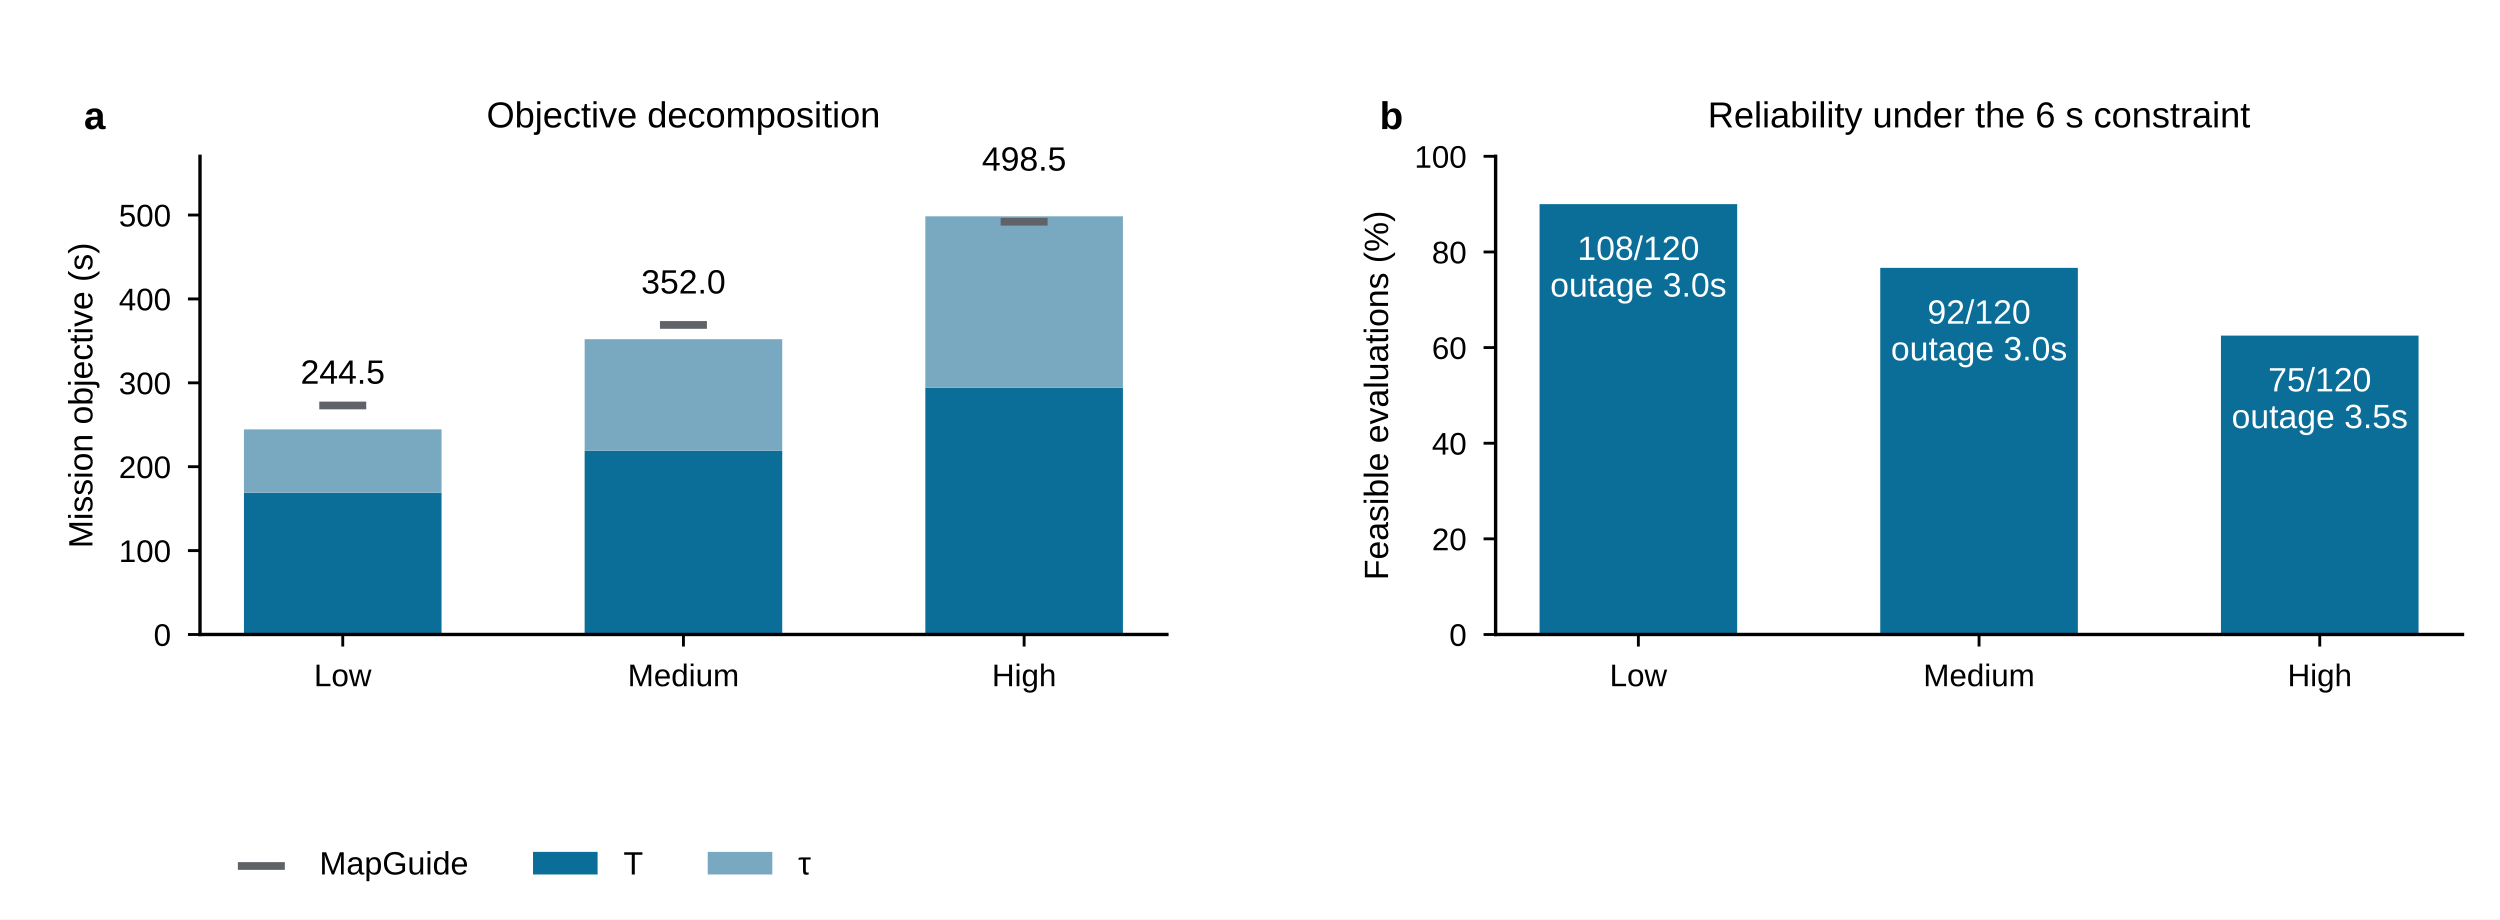
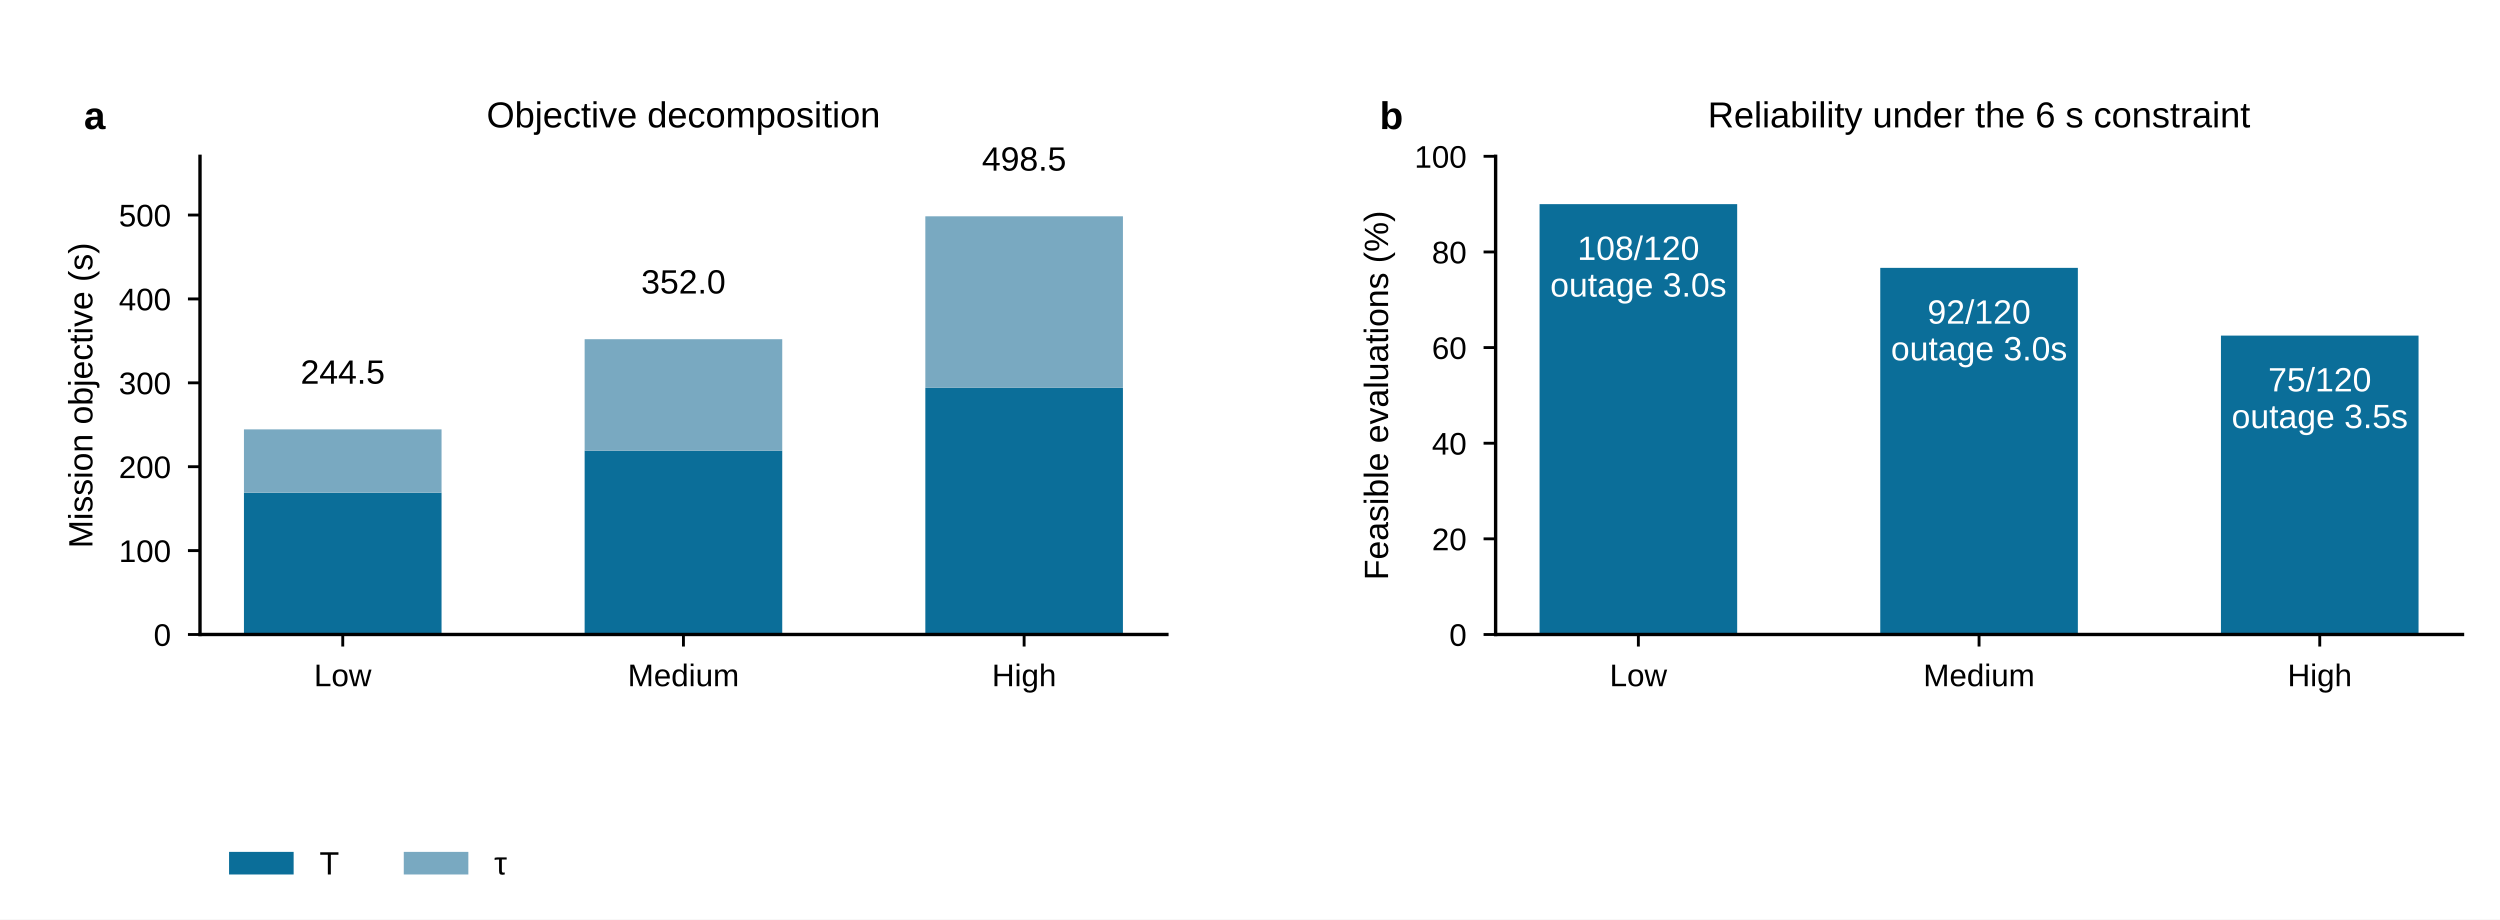
<svg xmlns="http://www.w3.org/2000/svg" xmlns:xlink="http://www.w3.org/1999/xlink" width="518.74pt" height="190.8pt" viewBox="0 0 518.74 190.8" version="1.1">
  <defs>
    <style type="text/css">*{stroke-linejoin: round; stroke-linecap: butt}</style>
  </defs>
  <g id="figure_1">
    <g id="patch_1">
      <path d="M 0 190.8 L 518.74 190.8 L 518.74 0 L 0 0 z " style="fill: #ffffff" />
    </g>
    <g id="axes_1">
      <g id="patch_2">
        <path d="M 41.499 131.652 L 242.123 131.652 L 242.123 32.436 L 41.499 32.436 z " style="fill: #ffffff" />
      </g>
      <g id="patch_3">
-         <path d="M 50.618 131.652 L 91.62 131.652 L 91.62 102.235 L 50.618 102.235 z " clip-path="url(#pc7e6e135e7)" style="fill: #0b6e99" />
+         <path d="M 50.618 131.652 L 91.62 131.652 L 91.62 102.235 L 50.618 102.235 z " clip-path="url(#p9fe1646c90)" style="fill: #0b6e99" />
      </g>
      <g id="patch_4">
-         <path d="M 121.31 131.652 L 162.312 131.652 L 162.312 93.532 L 121.31 93.532 z " clip-path="url(#pc7e6e135e7)" style="fill: #0b6e99" />
+         <path d="M 121.31 131.652 L 162.312 131.652 L 162.312 93.532 L 121.31 93.532 z " clip-path="url(#p9fe1646c90)" style="fill: #0b6e99" />
      </g>
      <g id="patch_5">
-         <path d="M 192.002 131.652 L 233.004 131.652 L 233.004 80.477 L 192.002 80.477 z " clip-path="url(#pc7e6e135e7)" style="fill: #0b6e99" />
+         <path d="M 192.002 131.652 L 233.004 131.652 L 233.004 80.477 L 192.002 80.477 z " clip-path="url(#p9fe1646c90)" style="fill: #0b6e99" />
      </g>
      <g id="patch_6">
-         <path d="M 50.618 102.235 L 91.62 102.235 L 91.62 89.094 L 50.618 89.094 z " clip-path="url(#pc7e6e135e7)" style="fill: #79a9c1" />
+         <path d="M 50.618 102.235 L 91.62 102.235 L 91.62 89.094 L 50.618 89.094 z " clip-path="url(#p9fe1646c90)" style="fill: #79a9c1" />
      </g>
      <g id="patch_7">
-         <path d="M 121.31 93.532 L 162.312 93.532 L 162.312 70.382 L 121.31 70.382 z " clip-path="url(#pc7e6e135e7)" style="fill: #79a9c1" />
+         <path d="M 121.31 93.532 L 162.312 93.532 L 162.312 70.382 L 121.31 70.382 z " clip-path="url(#p9fe1646c90)" style="fill: #79a9c1" />
      </g>
      <g id="patch_8">
-         <path d="M 192.002 80.477 L 233.004 80.477 L 233.004 44.882 L 192.002 44.882 z " clip-path="url(#pc7e6e135e7)" style="fill: #79a9c1" />
+         <path d="M 192.002 80.477 L 233.004 80.477 L 233.004 44.882 L 192.002 44.882 z " clip-path="url(#p9fe1646c90)" style="fill: #79a9c1" />
      </g>
      <g id="matplotlib.axis_1">
        <g id="xtick_1">
          <g id="line2d_1">
            <defs>
-               <path id="m2dbc4026cd" d="M 0 0 L 0 2.5 " style="stroke: #000000; stroke-width: 0.6" />
+               <path id="m3ebfd9ffa0" d="M 0 0 L 0 2.5 " style="stroke: #000000; stroke-width: 0.6" />
            </defs>
            <g>
-               <use xlink:href="#m2dbc4026cd" x="71.119" y="131.652" style="stroke: #000000; stroke-width: 0.6" />
+               <use xlink:href="#m3ebfd9ffa0" x="71.119" y="131.652" style="stroke: #000000; stroke-width: 0.6" />
            </g>
          </g>
          <g id="text_1">
            <text style="font-size: 6.5px; font-family: 'Arial', 'Helvetica', 'Liberation Sans', 'DejaVu Sans', sans-serif; text-anchor: middle" x="71.119" y="142.384" transform="rotate(-0 71.11916 142.3842)">Low</text>
          </g>
        </g>
        <g id="xtick_2">
          <g id="line2d_2">
            <g>
-               <use xlink:href="#m2dbc4026cd" x="141.811" y="131.652" style="stroke: #000000; stroke-width: 0.6" />
+               <use xlink:href="#m3ebfd9ffa0" x="141.811" y="131.652" style="stroke: #000000; stroke-width: 0.6" />
            </g>
          </g>
          <g id="text_2">
            <text style="font-size: 6.5px; font-family: 'Arial', 'Helvetica', 'Liberation Sans', 'DejaVu Sans', sans-serif; text-anchor: middle" x="141.811" y="142.384" transform="rotate(-0 141.8111 142.3842)">Medium</text>
          </g>
        </g>
        <g id="xtick_3">
          <g id="line2d_3">
            <g>
-               <use xlink:href="#m2dbc4026cd" x="212.503" y="131.652" style="stroke: #000000; stroke-width: 0.6" />
+               <use xlink:href="#m3ebfd9ffa0" x="212.503" y="131.652" style="stroke: #000000; stroke-width: 0.6" />
            </g>
          </g>
          <g id="text_3">
            <text style="font-size: 6.5px; font-family: 'Arial', 'Helvetica', 'Liberation Sans', 'DejaVu Sans', sans-serif; text-anchor: middle" x="212.503" y="142.384" transform="rotate(-0 212.5031 142.3842)">High</text>
          </g>
        </g>
      </g>
      <g id="matplotlib.axis_2">
        <g id="ytick_1">
          <g id="line2d_4">
            <defs>
-               <path id="m120cd5b470" d="M 0 0 L -2.5 0 " style="stroke: #000000; stroke-width: 0.6" />
+               <path id="m1c35c4b4d1" d="M 0 0 L -2.5 0 " style="stroke: #000000; stroke-width: 0.6" />
            </defs>
            <g>
-               <use xlink:href="#m120cd5b470" x="41.499" y="131.652" style="stroke: #000000; stroke-width: 0.6" />
+               <use xlink:href="#m1c35c4b4d1" x="41.499" y="131.652" style="stroke: #000000; stroke-width: 0.6" />
            </g>
          </g>
          <g id="text_4">
            <text style="font-size: 6.5px; font-family: 'Arial', 'Helvetica', 'Liberation Sans', 'DejaVu Sans', sans-serif; text-anchor: end" x="35.499" y="134.018" transform="rotate(-0 35.49921 134.0181)">0</text>
          </g>
        </g>
        <g id="ytick_2">
          <g id="line2d_5">
            <g>
-               <use xlink:href="#m120cd5b470" x="41.499" y="114.246" style="stroke: #000000; stroke-width: 0.6" />
+               <use xlink:href="#m1c35c4b4d1" x="41.499" y="114.246" style="stroke: #000000; stroke-width: 0.6" />
            </g>
          </g>
          <g id="text_5">
            <text style="font-size: 6.5px; font-family: 'Arial', 'Helvetica', 'Liberation Sans', 'DejaVu Sans', sans-serif; text-anchor: end" x="35.499" y="116.612" transform="rotate(-0 35.49921 116.6118)">100</text>
          </g>
        </g>
        <g id="ytick_3">
          <g id="line2d_6">
            <g>
-               <use xlink:href="#m120cd5b470" x="41.499" y="96.839" style="stroke: #000000; stroke-width: 0.6" />
+               <use xlink:href="#m1c35c4b4d1" x="41.499" y="96.839" style="stroke: #000000; stroke-width: 0.6" />
            </g>
          </g>
          <g id="text_6">
            <text style="font-size: 6.5px; font-family: 'Arial', 'Helvetica', 'Liberation Sans', 'DejaVu Sans', sans-serif; text-anchor: end" x="35.499" y="99.205" transform="rotate(-0 35.49921 99.20546)">200</text>
          </g>
        </g>
        <g id="ytick_4">
          <g id="line2d_7">
            <g>
-               <use xlink:href="#m120cd5b470" x="41.499" y="79.433" style="stroke: #000000; stroke-width: 0.6" />
+               <use xlink:href="#m1c35c4b4d1" x="41.499" y="79.433" style="stroke: #000000; stroke-width: 0.6" />
            </g>
          </g>
          <g id="text_7">
            <text style="font-size: 6.5px; font-family: 'Arial', 'Helvetica', 'Liberation Sans', 'DejaVu Sans', sans-serif; text-anchor: end" x="35.499" y="81.799" transform="rotate(-0 35.49921 81.79914)">300</text>
          </g>
        </g>
        <g id="ytick_5">
          <g id="line2d_8">
            <g>
-               <use xlink:href="#m120cd5b470" x="41.499" y="62.027" style="stroke: #000000; stroke-width: 0.6" />
+               <use xlink:href="#m1c35c4b4d1" x="41.499" y="62.027" style="stroke: #000000; stroke-width: 0.6" />
            </g>
          </g>
          <g id="text_8">
            <text style="font-size: 6.5px; font-family: 'Arial', 'Helvetica', 'Liberation Sans', 'DejaVu Sans', sans-serif; text-anchor: end" x="35.499" y="64.393" transform="rotate(-0 35.49921 64.39283)">400</text>
          </g>
        </g>
        <g id="ytick_6">
          <g id="line2d_9">
            <g>
-               <use xlink:href="#m120cd5b470" x="41.499" y="44.62" style="stroke: #000000; stroke-width: 0.6" />
+               <use xlink:href="#m1c35c4b4d1" x="41.499" y="44.62" style="stroke: #000000; stroke-width: 0.6" />
            </g>
          </g>
          <g id="text_9">
            <text style="font-size: 6.5px; font-family: 'Arial', 'Helvetica', 'Liberation Sans', 'DejaVu Sans', sans-serif; text-anchor: end" x="35.499" y="46.987" transform="rotate(-0 35.49921 46.98651)">500</text>
          </g>
        </g>
        <g id="text_10">
          <text style="font-size: 7px; font-family: 'Arial', 'Helvetica', 'Liberation Sans', 'DejaVu Sans', sans-serif; text-anchor: middle" x="19.182" y="82.044" transform="rotate(-90 19.1821 82.044)">Mission objective (s)</text>
        </g>
      </g>
      <g id="patch_9">
        <path d="M 41.499 131.652 L 41.499 32.436 " style="fill: none; stroke: #000000; stroke-width: 0.7; stroke-linejoin: miter; stroke-linecap: square" />
      </g>
      <g id="patch_10">
        <path d="M 41.499 131.652 L 242.123 131.652 " style="fill: none; stroke: #000000; stroke-width: 0.7; stroke-linejoin: miter; stroke-linecap: square" />
      </g>
      <g id="text_11">
        <text style="font-size: 7px; font-family: 'Arial', 'Helvetica', 'Liberation Sans', 'DejaVu Sans', sans-serif; text-anchor: middle" x="71.119" y="79.62" transform="rotate(-0 71.11916 79.62041)">244.5</text>
      </g>
      <g id="text_12">
        <text style="font-size: 7px; font-family: 'Arial', 'Helvetica', 'Liberation Sans', 'DejaVu Sans', sans-serif; text-anchor: middle" x="141.811" y="60.909" transform="rotate(-0 141.8111 60.90862)">352.0</text>
      </g>
      <g id="text_13">
        <text style="font-size: 7px; font-family: 'Arial', 'Helvetica', 'Liberation Sans', 'DejaVu Sans', sans-serif; text-anchor: middle" x="212.503" y="35.408" transform="rotate(-0 212.5031 35.40837)">498.5</text>
      </g>
      <g id="text_14">
        <text style="font-weight: 700; font-size: 8px; font-family: 'Arial', 'Helvetica', 'Liberation Sans', 'DejaVu Sans', sans-serif; text-anchor: start" x="17.424" y="26.784" transform="rotate(-0 17.42435 26.78377)">a</text>
      </g>
      <g id="text_15">
        <text style="font-size: 7.5px; font-family: 'Arial', 'Helvetica', 'Liberation Sans', 'DejaVu Sans', sans-serif; text-anchor: middle" x="141.811" y="26.436" transform="rotate(-0 141.8111 26.436)">Objective decomposition</text>
-       </g>
-       <g id="PathCollection_1">
-         <defs>
-           <path id="me202976c2a" d="M 4.873 0 L -4.873 -0 " style="stroke: #5f6368; stroke-width: 1.6" />
-         </defs>
-         <g clip-path="url(#pc7e6e135e7)">
-           <use xlink:href="#me202976c2a" x="71.119" y="84.133" style="fill: #5f6368; stroke: #5f6368; stroke-width: 1.6" />
-           <use xlink:href="#me202976c2a" x="141.811" y="67.423" style="fill: #5f6368; stroke: #5f6368; stroke-width: 1.6" />
-           <use xlink:href="#me202976c2a" x="212.503" y="46.013" style="fill: #5f6368; stroke: #5f6368; stroke-width: 1.6" />
-         </g>
      </g>
    </g>
    <g id="axes_2">
      <g id="patch_11">
        <path d="M 310.335 131.652 L 510.959 131.652 L 510.959 32.436 L 310.335 32.436 z " style="fill: #ffffff" />
      </g>
      <g id="patch_12">
-         <path d="M 319.454 131.652 L 360.456 131.652 L 360.456 42.358 L 319.454 42.358 z " clip-path="url(#pb9be0d10cd)" style="fill: #0b6e99" />
+         <path d="M 319.454 131.652 L 360.456 131.652 L 360.456 42.358 L 319.454 42.358 z " clip-path="url(#p81162c8720)" style="fill: #0b6e99" />
      </g>
      <g id="patch_13">
-         <path d="M 390.146 131.652 L 431.148 131.652 L 431.148 55.586 L 390.146 55.586 z " clip-path="url(#pb9be0d10cd)" style="fill: #0b6e99" />
+         <path d="M 390.146 131.652 L 431.148 131.652 L 431.148 55.586 L 390.146 55.586 z " clip-path="url(#p81162c8720)" style="fill: #0b6e99" />
      </g>
      <g id="patch_14">
-         <path d="M 460.838 131.652 L 501.84 131.652 L 501.84 69.642 L 460.838 69.642 z " clip-path="url(#pb9be0d10cd)" style="fill: #0b6e99" />
+         <path d="M 460.838 131.652 L 501.84 131.652 L 501.84 69.642 L 460.838 69.642 z " clip-path="url(#p81162c8720)" style="fill: #0b6e99" />
      </g>
      <g id="matplotlib.axis_3">
        <g id="xtick_4">
          <g id="line2d_10">
            <g>
-               <use xlink:href="#m2dbc4026cd" x="339.955" y="131.652" style="stroke: #000000; stroke-width: 0.6" />
+               <use xlink:href="#m3ebfd9ffa0" x="339.955" y="131.652" style="stroke: #000000; stroke-width: 0.6" />
            </g>
          </g>
          <g id="text_16">
            <text style="font-size: 6.5px; font-family: 'Arial', 'Helvetica', 'Liberation Sans', 'DejaVu Sans', sans-serif; text-anchor: middle" x="339.955" y="142.384" transform="rotate(-0 339.9551 142.3842)">Low</text>
          </g>
        </g>
        <g id="xtick_5">
          <g id="line2d_11">
            <g>
-               <use xlink:href="#m2dbc4026cd" x="410.647" y="131.652" style="stroke: #000000; stroke-width: 0.6" />
+               <use xlink:href="#m3ebfd9ffa0" x="410.647" y="131.652" style="stroke: #000000; stroke-width: 0.6" />
            </g>
          </g>
          <g id="text_17">
            <text style="font-size: 6.5px; font-family: 'Arial', 'Helvetica', 'Liberation Sans', 'DejaVu Sans', sans-serif; text-anchor: middle" x="410.647" y="142.384" transform="rotate(-0 410.6471 142.3842)">Medium</text>
          </g>
        </g>
        <g id="xtick_6">
          <g id="line2d_12">
            <g>
-               <use xlink:href="#m2dbc4026cd" x="481.339" y="131.652" style="stroke: #000000; stroke-width: 0.6" />
+               <use xlink:href="#m3ebfd9ffa0" x="481.339" y="131.652" style="stroke: #000000; stroke-width: 0.6" />
            </g>
          </g>
          <g id="text_18">
            <text style="font-size: 6.5px; font-family: 'Arial', 'Helvetica', 'Liberation Sans', 'DejaVu Sans', sans-serif; text-anchor: middle" x="481.339" y="142.384" transform="rotate(-0 481.3391 142.3842)">High</text>
          </g>
        </g>
      </g>
      <g id="matplotlib.axis_4">
        <g id="ytick_7">
          <g id="line2d_13">
            <g>
-               <use xlink:href="#m120cd5b470" x="310.335" y="131.652" style="stroke: #000000; stroke-width: 0.6" />
+               <use xlink:href="#m1c35c4b4d1" x="310.335" y="131.652" style="stroke: #000000; stroke-width: 0.6" />
            </g>
          </g>
          <g id="text_19">
            <text style="font-size: 6.5px; font-family: 'Arial', 'Helvetica', 'Liberation Sans', 'DejaVu Sans', sans-serif; text-anchor: end" x="304.335" y="134.018" transform="rotate(-0 304.3352 134.0181)">0</text>
          </g>
        </g>
        <g id="ytick_8">
          <g id="line2d_14">
            <g>
-               <use xlink:href="#m120cd5b470" x="310.335" y="111.809" style="stroke: #000000; stroke-width: 0.6" />
+               <use xlink:href="#m1c35c4b4d1" x="310.335" y="111.809" style="stroke: #000000; stroke-width: 0.6" />
            </g>
          </g>
          <g id="text_20">
            <text style="font-size: 6.5px; font-family: 'Arial', 'Helvetica', 'Liberation Sans', 'DejaVu Sans', sans-serif; text-anchor: end" x="304.335" y="114.175" transform="rotate(-0 304.3352 114.1749)">20</text>
          </g>
        </g>
        <g id="ytick_9">
          <g id="line2d_15">
            <g>
-               <use xlink:href="#m120cd5b470" x="310.335" y="91.966" style="stroke: #000000; stroke-width: 0.6" />
+               <use xlink:href="#m1c35c4b4d1" x="310.335" y="91.966" style="stroke: #000000; stroke-width: 0.6" />
            </g>
          </g>
          <g id="text_21">
            <text style="font-size: 6.5px; font-family: 'Arial', 'Helvetica', 'Liberation Sans', 'DejaVu Sans', sans-serif; text-anchor: end" x="304.335" y="94.332" transform="rotate(-0 304.3352 94.33169)">40</text>
          </g>
        </g>
        <g id="ytick_10">
          <g id="line2d_16">
            <g>
-               <use xlink:href="#m120cd5b470" x="310.335" y="72.122" style="stroke: #000000; stroke-width: 0.6" />
+               <use xlink:href="#m1c35c4b4d1" x="310.335" y="72.122" style="stroke: #000000; stroke-width: 0.6" />
            </g>
          </g>
          <g id="text_22">
            <text style="font-size: 6.5px; font-family: 'Arial', 'Helvetica', 'Liberation Sans', 'DejaVu Sans', sans-serif; text-anchor: end" x="304.335" y="74.488" transform="rotate(-0 304.3352 74.48849)">60</text>
          </g>
        </g>
        <g id="ytick_11">
          <g id="line2d_17">
            <g>
-               <use xlink:href="#m120cd5b470" x="310.335" y="52.279" style="stroke: #000000; stroke-width: 0.6" />
+               <use xlink:href="#m1c35c4b4d1" x="310.335" y="52.279" style="stroke: #000000; stroke-width: 0.6" />
            </g>
          </g>
          <g id="text_23">
            <text style="font-size: 6.5px; font-family: 'Arial', 'Helvetica', 'Liberation Sans', 'DejaVu Sans', sans-serif; text-anchor: end" x="304.335" y="54.645" transform="rotate(-0 304.3352 54.64529)">80</text>
          </g>
        </g>
        <g id="ytick_12">
          <g id="line2d_18">
            <g>
-               <use xlink:href="#m120cd5b470" x="310.335" y="32.436" style="stroke: #000000; stroke-width: 0.6" />
+               <use xlink:href="#m1c35c4b4d1" x="310.335" y="32.436" style="stroke: #000000; stroke-width: 0.6" />
            </g>
          </g>
          <g id="text_24">
            <text style="font-size: 6.5px; font-family: 'Arial', 'Helvetica', 'Liberation Sans', 'DejaVu Sans', sans-serif; text-anchor: end" x="304.335" y="34.802" transform="rotate(-0 304.3352 34.80209)">100</text>
          </g>
        </g>
        <g id="text_25">
          <text style="font-size: 7px; font-family: 'Arial', 'Helvetica', 'Liberation Sans', 'DejaVu Sans', sans-serif; text-anchor: middle" x="288.018" y="82.044" transform="rotate(-90 288.0181 82.044)">Feasible evaluations (%)</text>
        </g>
      </g>
      <g id="patch_15">
        <path d="M 310.335 131.652 L 310.335 32.436 " style="fill: none; stroke: #000000; stroke-width: 0.7; stroke-linejoin: miter; stroke-linecap: square" />
      </g>
      <g id="patch_16">
        <path d="M 310.335 131.652 L 510.959 131.652 " style="fill: none; stroke: #000000; stroke-width: 0.7; stroke-linejoin: miter; stroke-linecap: square" />
      </g>
      <g id="text_26">
        <text style="font-size: 7px; font-family: 'Arial', 'Helvetica', 'Liberation Sans', 'DejaVu Sans', sans-serif; fill: #ffffff" transform="translate(327.3048 53.93141)">108/120</text>
        <text style="font-size: 7px; font-family: 'Arial', 'Helvetica', 'Liberation Sans', 'DejaVu Sans', sans-serif; fill: #ffffff" transform="translate(321.6638 61.55006)">outage 3.0s</text>
      </g>
      <g id="text_27">
        <text style="font-size: 7px; font-family: 'Arial', 'Helvetica', 'Liberation Sans', 'DejaVu Sans', sans-serif; fill: #ffffff" transform="translate(399.9431 67.16021)">92/120</text>
        <text style="font-size: 7px; font-family: 'Arial', 'Helvetica', 'Liberation Sans', 'DejaVu Sans', sans-serif; fill: #ffffff" transform="translate(392.3558 74.77886)">outage 3.0s</text>
      </g>
      <g id="text_28">
        <text style="font-size: 7px; font-family: 'Arial', 'Helvetica', 'Liberation Sans', 'DejaVu Sans', sans-serif; fill: #ffffff" transform="translate(470.6351 81.21581)">75/120</text>
        <text style="font-size: 7px; font-family: 'Arial', 'Helvetica', 'Liberation Sans', 'DejaVu Sans', sans-serif; fill: #ffffff" transform="translate(463.0478 88.83446)">outage 3.5s</text>
      </g>
      <g id="text_29">
        <text style="font-weight: 700; font-size: 8px; font-family: 'Arial', 'Helvetica', 'Liberation Sans', 'DejaVu Sans', sans-serif; text-anchor: start" x="286.26" y="26.784" transform="rotate(-0 286.2603 26.78377)">b</text>
      </g>
      <g id="text_30">
        <text style="font-size: 7.5px; font-family: 'Arial', 'Helvetica', 'Liberation Sans', 'DejaVu Sans', sans-serif; text-anchor: middle" x="410.647" y="26.436" transform="rotate(-0 410.6471 26.436)">Reliability under the 6 s constraint</text>
      </g>
    </g>
    <g id="legend_1">
-       <g id="PathCollection_2">
-         <g>
-           <use xlink:href="#me202976c2a" x="54.229" y="179.693" style="fill: #5f6368; stroke: #5f6368; stroke-width: 1.6" />
-         </g>
+       <g id="patch_17">
+         <path d="M 47.529 181.452 L 60.929 181.452 L 60.929 176.762 L 47.529 176.762 z " style="fill: #0b6e99" />
      </g>
      <g id="text_31">
-         <text style="font-size: 6.7px; font-family: 'Arial', 'Helvetica', 'Liberation Sans', 'DejaVu Sans', sans-serif; text-anchor: start" x="66.289" y="181.452" transform="rotate(-0 66.28921 181.452)">MapGuide</text>
-       </g>
-       <g id="patch_17">
-         <path d="M 110.599 181.452 L 123.999 181.452 L 123.999 176.762 L 110.599 176.762 z " style="fill: #0b6e99" />
+         <text style="font-size: 6.7px; font-family: 'Arial', 'Helvetica', 'Liberation Sans', 'DejaVu Sans', sans-serif; text-anchor: start" x="66.289" y="181.452" transform="rotate(-0 66.28921 181.452)">T</text>
+       </g>
+       <g id="patch_18">
+         <path d="M 83.781 181.452 L 97.181 181.452 L 97.181 176.762 L 83.781 176.762 z " style="fill: #79a9c1" />
      </g>
      <g id="text_32">
-         <text style="font-size: 6.7px; font-family: 'Arial', 'Helvetica', 'Liberation Sans', 'DejaVu Sans', sans-serif; text-anchor: start" x="129.359" y="181.452" transform="rotate(-0 129.3592 181.452)">T</text>
-       </g>
-       <g id="patch_18">
-         <path d="M 146.851 181.452 L 160.251 181.452 L 160.251 176.762 L 146.851 176.762 z " style="fill: #79a9c1" />
-       </g>
-       <g id="text_33">
-         <text style="font-size: 6.7px; font-family: 'Arial', 'Helvetica', 'Liberation Sans', 'DejaVu Sans', sans-serif; text-anchor: start" x="165.611" y="181.452" transform="rotate(-0 165.6115 181.452)">τ</text>
+         <text style="font-size: 6.7px; font-family: 'Arial', 'Helvetica', 'Liberation Sans', 'DejaVu Sans', sans-serif; text-anchor: start" x="102.541" y="181.452" transform="rotate(-0 102.5414 181.452)">τ</text>
      </g>
    </g>
  </g>
  <defs>
-     <clipPath id="pc7e6e135e7">
+     <clipPath id="p9fe1646c90">
      <rect x="41.499" y="32.436" width="200.624" height="99.216" />
    </clipPath>
-     <clipPath id="pb9be0d10cd">
+     <clipPath id="p81162c8720">
      <rect x="310.335" y="32.436" width="200.624" height="99.216" />
    </clipPath>
  </defs>
</svg>
